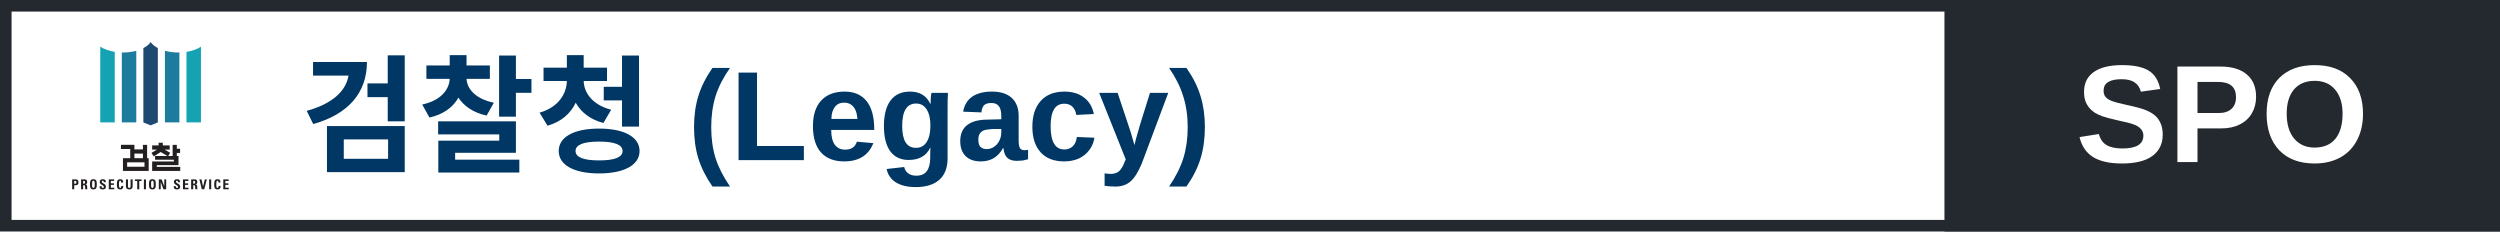
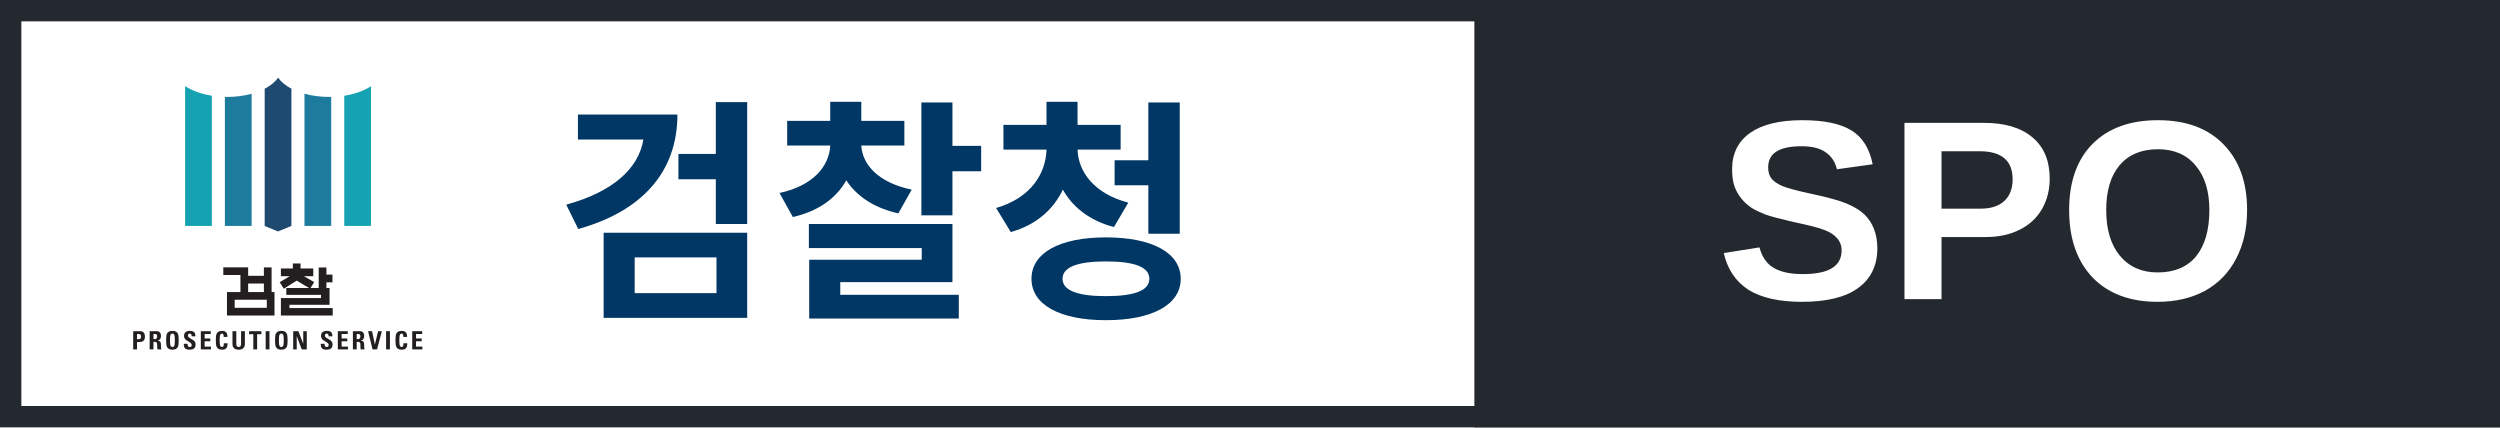
- <svg xmlns="http://www.w3.org/2000/svg" width="216.0" height="20" viewBox="0 0 216.0 20" role="img" aria-label="검찰청 (Legacy) SPO">
+ <svg xmlns="http://www.w3.org/2000/svg" width="117.0" height="20" viewBox="0 0 117.0 20" role="img" aria-label="검찰청 SPO">
  <defs>
    <clipPath id="badge-shape">
-       <rect width="216.0" height="20" rx="0" />
+       <rect width="117.0" height="20" rx="0" />
    </clipPath>
  </defs>
  <g clip-path="url(#badge-shape)">
-     <rect width="216.0" height="20" rx="0" fill="#ffffff" />
-     <path d="M168.0 0h48v20h-48z" fill="#24292f" />
+     <rect width="117.0" height="20" rx="0" fill="#ffffff" />
+     <path d="M69.0 0h48v20h-48z" fill="#24292f" />
  </g>
-   <rect x="0.5" y="0.5" width="215.0" height="19" rx="0" fill="none" stroke="#24292f" />
+   <rect x="0.5" y="0.5" width="116.0" height="19" rx="0" fill="none" stroke="#24292f" />
  <g transform="translate(6.000 3.000) scale(0.046667)">
    <path d="M958.823 448.355v143.184h29.407V437.851c-7.535 4.953-17.738 8.66-29.407 10.504" style="fill:#15a3b4;fill-rule:nonzero;stroke:none" transform="translate(-657.5 -377.028)scale(.9117)" />
    <path d="M942.128 449.649c-9.748 0-18.942-1.275-27.07-3.52v145.41h29.41V449.61c-.78.02-1.556.039-2.34.039" style="fill:#1d7c9e;fill-rule:nonzero;stroke:none" transform="translate(-657.5 -377.028)scale(.9117)" />
    <path d="M783.77 437.732v153.807h29.405V448.326c-11.685-1.863-21.892-5.608-29.406-10.594" style="fill:#15a3b4;fill-rule:nonzero;stroke:none" transform="translate(-657.5 -377.028)scale(.9117)" />
    <path d="M886.068 428.452c-3.173 4.67-8.262 8.836-14.77 12.208v150.927l14.613 6.057 14.788-6.105V440.573c-6.428-3.357-11.482-7.489-14.631-12.121" style="fill:#1e4a71;fill-rule:nonzero;stroke:none" transform="translate(-657.5 -377.028)scale(.9117)" />
    <path d="M830.044 449.649c-.842 0-1.683-.02-2.514-.039V591.54h29.408V446.172c-8.087 2.21-17.217 3.477-26.894 3.477" style="fill:#1d7c9e;fill-rule:nonzero;stroke:none" transform="translate(-657.5 -377.028)scale(.9117)" />
    <path d="M878.91 637.158h-8.48v9.28H853.11v-9.372h-27.326v8.493h18.832l.02 18.723h-14.808v25.807H882.1v-25.807h-3.19zm-25.8 17.768h17.321v9.356H853.11zm-14.798 26.675v-8.85h35.307v8.85zM898.562 681.888v-3.563h44.097v-18.528h-3.443v-6.238h6.649v-8.486h-6.65v-7.8h-8.483v22.524h-8.911l3.907-6.49-11.31-6.468h10.325v-8.493h-13.976v-5.5h-8.493v5.5H889.14v8.493h9.726l-11.063 6.62 4.522 7.199 14.239-8.97 13.45 8.11h-24.95v7.553h38.17v3.528H889.14v19.268h56.989v-8.259zM726.67 727.37v-20.06h7.553q5.337 0 5.335 6.001 0 5.89-5.584 5.89h-3.111v8.168zm4.194-16.975v5.724h2.332q.918 0 1.527-.862.586-.778.585-1.833.001-3.03-2.333-3.029zM748.975 719.062v8.307h-4.196V707.31h7.752q2.197 0 3.444 1.369 1.252 1.369 1.252 3.91 0 4.331-3.723 4.944 3.641.445 3.64 3.946 0 4.89.472 5.89h-4.112q-.36-.778-.416-1.918-.027-.221-.028-1.971 0-2.418-.277-3.112c-.39-.871-1.295-1.306-2.724-1.306zm0-8.668v5.585h1.86q1.14-.001 1.696-1.001.446-.779.446-1.945-.001-2.639-2.141-2.639zM769.813 727.701q-4.612.001-6.055-3.223-.863-1.915-.862-7.138-.001-5.252.862-7.168 1.442-3.195 6.055-3.196 4.612.001 6.057 3.196.859 1.916.86 7.168-.001 5.223-.86 7.138-1.445 3.224-6.057 3.223m0-3q1.668 0 2.223-1.748.443-1.447.443-5.613 0-4.168-.443-5.613-.555-1.75-2.223-1.75-1.666 0-2.224 1.75-.445 1.444-.445 5.613.001 4.166.445 5.613.558 1.748 2.224 1.748M795.289 721.895q-.001 3.475-2.306 4.862-1.613.945-4.694.944-5.974 0-5.974-5.668.001-.414.026-.859h4.197q.001 1.806.333 2.472.5 1.055 2.056 1.055 2.11.002 2.111-2.278.001-1.443-2.194-2.833-3.947-2.472-4.057-2.585-2.195-1.832-2.195-4.388 0-5.64 6.614-5.64 6.222 0 5.834 6.028h-4.085q0-3.028-1.945-3.027-2.167 0-2.167 2.138 0 1.53 2.195 2.832 3.917 2.337 4.056 2.447 2.195 1.807 2.195 4.5M812.236 727.37h-11.17v-20.06h10.948v3.084h-6.75v4.945h6.221v3.084h-6.222v5.861h6.973zM824.462 727.701q-4.614.001-6.06-3.223-.86-1.915-.86-7.138 0-5.252.86-7.168 1.446-3.195 6.06-3.196 6.08.001 5.832 6.667h-4.113q0-2-.386-2.833-.39-.832-1.333-.832-1.67 0-2.224 1.749-.446 1.444-.445 5.613-.001 4.166.445 5.613.555 1.748 2.224 1.748 1.247 0 1.664-1.444.166-.639.252-2.64h4.14q.001 3.89-1.557 5.557-1.417 1.527-4.499 1.527M845.323 707.31h4.197v14.223q.001 2.586-1.474 4.195-1.804 1.974-5.334 1.973-3.388 0-5.14-1.666-1.694-1.583-1.695-4.502V707.31h4.197v13.947q0 3.445 2.583 3.444 2.667 0 2.666-3.444zM854.132 707.31h13.53v3.334h-4.67v16.725H858.8v-16.725h-4.668zM876.58 727.37h-4.196v-20.06h4.196zM889.608 727.701q-4.611.001-6.055-3.223-.862-1.915-.862-7.138 0-5.252.862-7.168 1.443-3.195 6.055-3.196 4.613.001 6.057 3.196.86 1.916.86 7.168 0 5.223-.86 7.138-1.444 3.224-6.057 3.223m0-3q1.668 0 2.224-1.748.443-1.447.443-5.613 0-4.168-.443-5.613-.556-1.75-2.224-1.75c-1.11 0-1.855.584-2.22 1.75q-.448 1.444-.446 5.613-.002 4.166.445 5.613c.366 1.165 1.111 1.748 2.22 1.748M906.556 727.37h-3.892v-20.06h5.699l5.36 13.89v-13.89h3.888v20.06h-5.555l-5.5-14.67zM945.965 721.895q-.001 3.475-2.305 4.862-1.612.945-4.694.944-5.976 0-5.976-5.668 0-.414.03-.859h4.195q-.001 1.806.332 2.472.5 1.055 2.057 1.055 2.111.002 2.11-2.278 0-1.443-2.195-2.833-3.946-2.472-4.056-2.585-2.194-1.832-2.193-4.388-.001-5.64 6.611-5.64 6.224 0 5.835 6.028h-4.084q-.001-3.028-1.945-3.027-2.168 0-2.167 2.138-.001 1.53 2.194 2.832 3.918 2.337 4.055 2.447 2.196 1.807 2.196 4.5M962.912 727.37h-11.167v-20.06h10.944v3.084h-6.75v4.945h6.222v3.084h-6.223v5.861h6.974zM972.525 719.062v8.307h-4.195V707.31h7.75q2.195 0 3.447 1.369c.831.913 1.251 2.215 1.251 3.91q0 4.331-3.725 4.944 3.641.445 3.64 3.946.001 4.89.471 5.89h-4.111q-.36-.778-.416-1.918-.029-.221-.027-1.971 0-2.418-.279-3.112-.583-1.306-2.723-1.306zm0-8.668v5.585h1.862q1.135-.001 1.693-1.001.447-.779.448-1.945-.001-2.639-2.141-2.639zM989.973 727.37l-4.947-20.06h4.362l3.112 14.585h.056l3.5-14.585h4.139l-5.307 20.06zM1009.06 727.37h-4.196v-20.06h4.197zM1022.088 727.701q-4.612.001-6.057-3.223-.862-1.915-.862-7.138 0-5.252.862-7.168 1.445-3.195 6.057-3.196 6.084.001 5.833 6.667h-4.113c0-1.334-.126-2.276-.387-2.833q-.39-.832-1.333-.832c-1.11 0-1.853.583-2.22 1.749q-.449 1.444-.448 5.613 0 4.166.448 5.613c.367 1.165 1.11 1.748 2.22 1.748q1.249 0 1.665-1.444.17-.639.252-2.64h4.138c0 2.593-.515 4.446-1.555 5.557q-1.417 1.527-4.5 1.527M1044.76 727.37h-11.17v-20.06h10.947v3.084h-6.752v4.945h6.22v3.084h-6.22v5.861h6.974z" style="fill:#231f20;fill-rule:nonzero;stroke:none" transform="translate(-657.5 -377.028)scale(.9117)" />
  </g>
-   <text x="26.0" y="14" fill="#003764" font-family="-apple-system, BlinkMacSystemFont, 'Segoe UI', 'Noto Sans KR', 'Malgun Gothic', Arial, sans-serif" font-size="11" font-weight="600">검찰청 (Legacy)</text>
-   <text x="192" y="14" fill="#ffffff" text-anchor="middle" font-family="Arial, Helvetica, sans-serif" font-size="12" font-weight="700">SPO</text>
+   <text x="26.0" y="14" fill="#003764" font-family="-apple-system, BlinkMacSystemFont, 'Segoe UI', 'Noto Sans KR', 'Malgun Gothic', Arial, sans-serif" font-size="11" font-weight="600">검찰청</text>
+   <text x="93" y="14" fill="#ffffff" text-anchor="middle" font-family="Arial, Helvetica, sans-serif" font-size="12" font-weight="700">SPO</text>
</svg>
